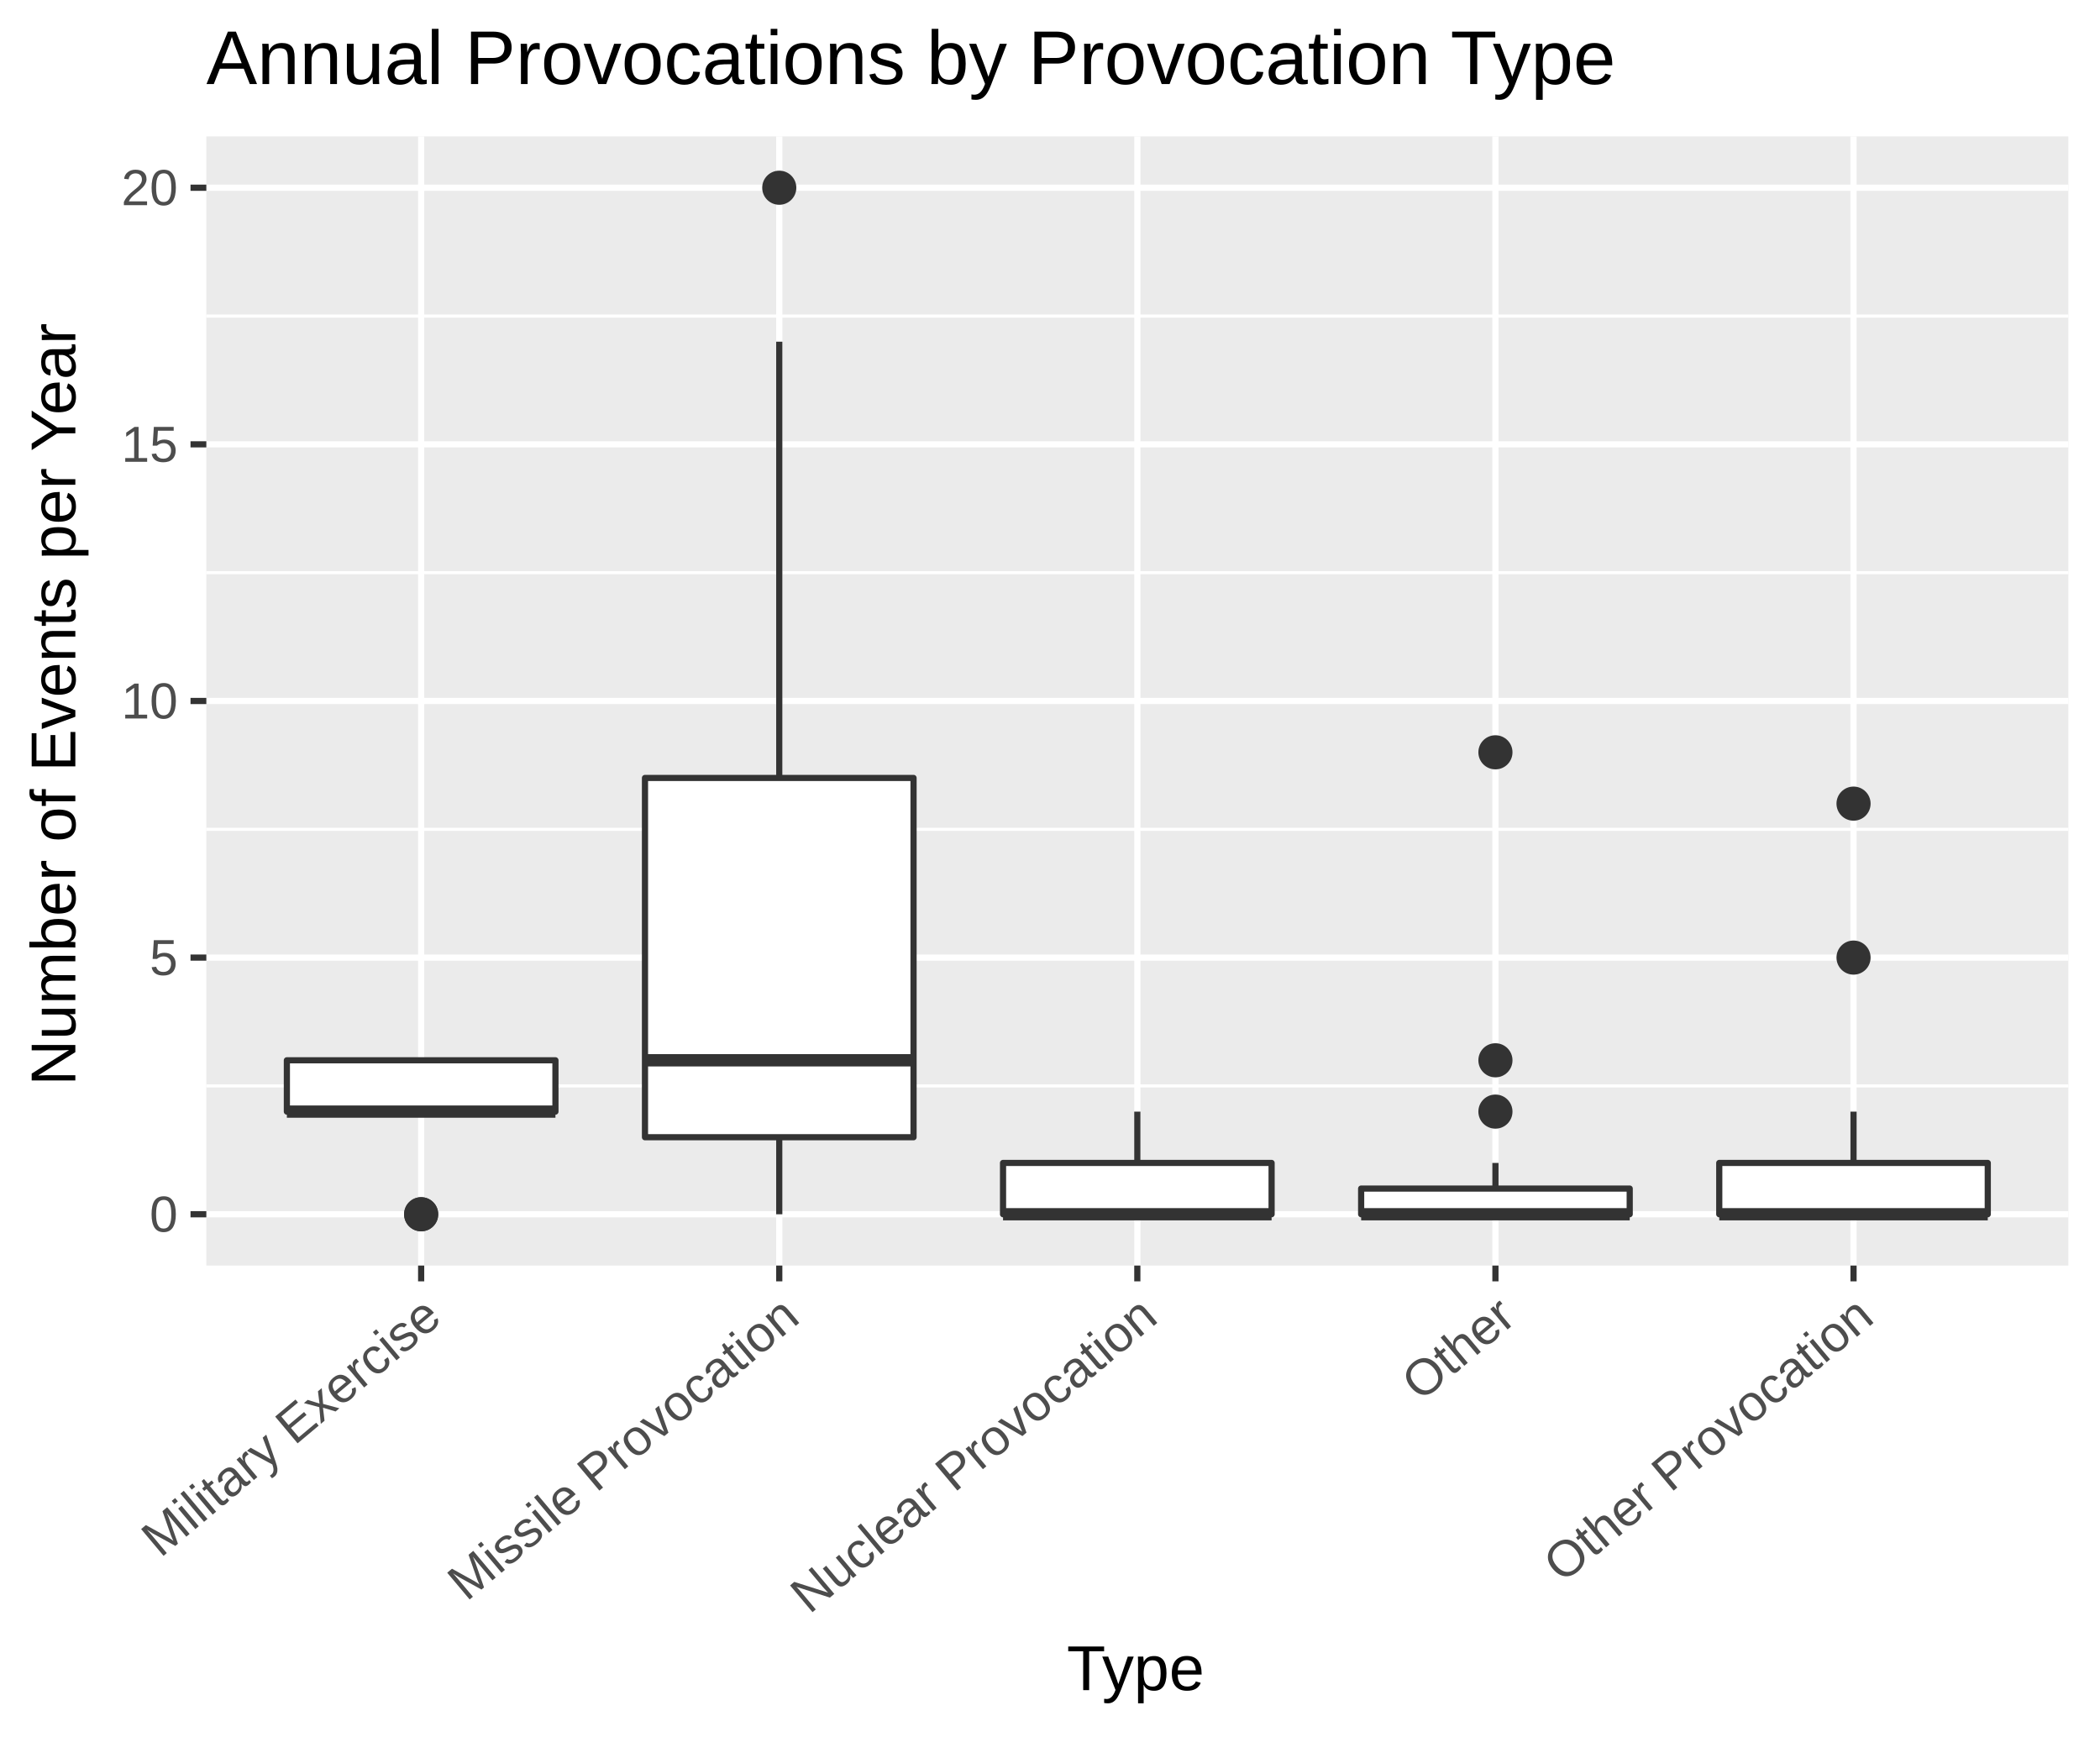
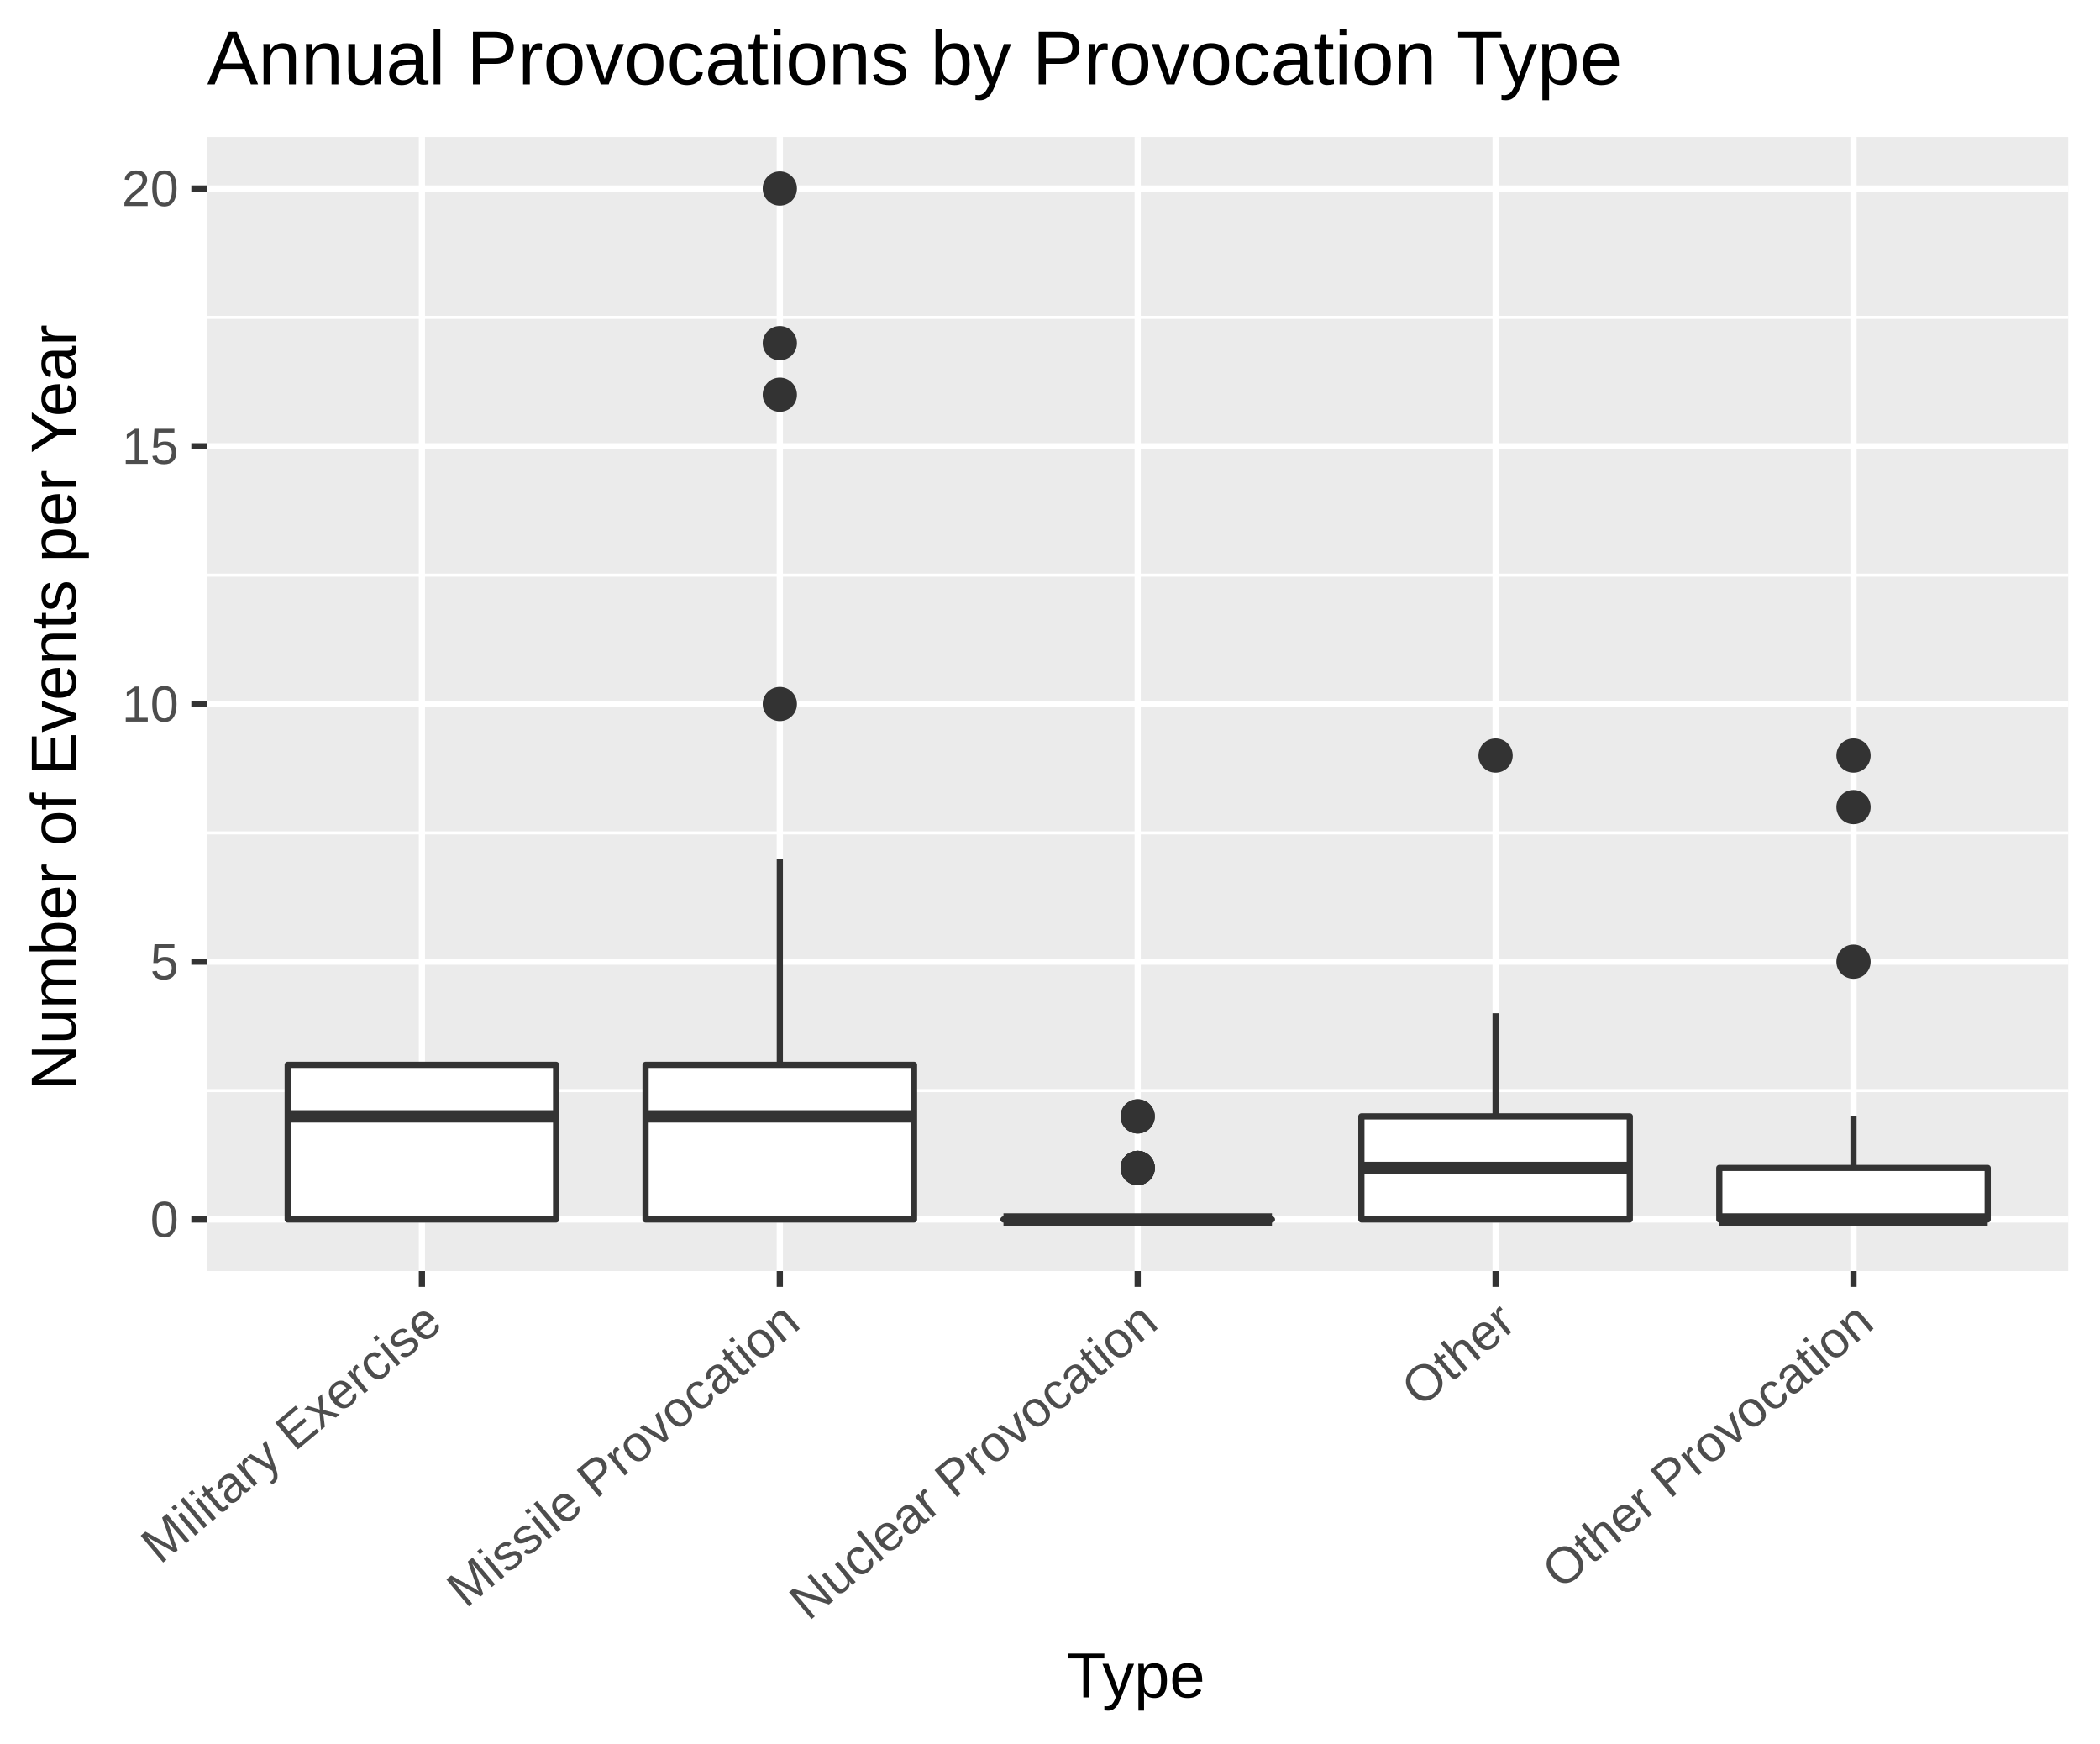
- <svg xmlns="http://www.w3.org/2000/svg" viewBox="0 0 363.75 300.75">
+ <svg xmlns="http://www.w3.org/2000/svg" viewBox="0 0 362.25 300.75">
  <defs>
    <style type="text/css">
    line, polyline, path, rect, circle {
      fill: none;
      stroke: #000000;
      stroke-linecap: round;
      stroke-linejoin: round;
      stroke-miterlimit: 10.00;
    }
  </style>
  </defs>
  <rect width="100%" height="100%" style="stroke: none; fill: #FFFFFF;" />
-   <rect x="0.00" y="0.00" width="363.75" height="300.75" style="stroke-width: 1.07; stroke: #FFFFFF; fill: #FFFFFF;" />
+   <rect x="0.00" y="0.00" width="362.25" height="300.75" style="stroke-width: 1.07; stroke: #FFFFFF; fill: #FFFFFF;" />
  <defs>
-     <clipPath id="cpMzUuNzM2OHwzNTguMjcxfDIxOS4yM3wyMy42MjY1">
-       <rect x="35.74" y="23.63" width="322.53" height="195.60" />
+     <clipPath id="cpMzUuNzM2OHwzNTYuNzcxfDIxOS4yM3wyMy42MjY1">
+       <rect x="35.74" y="23.63" width="321.03" height="195.60" />
    </clipPath>
  </defs>
-   <rect x="35.74" y="23.63" width="322.53" height="195.60" style="stroke-width: 1.07; stroke: none; fill: #EBEBEB;" clip-path="url(#cpMzUuNzM2OHwzNTguMjcxfDIxOS4yM3wyMy42MjY1)" />
-   <polyline points="35.74,188.11 358.27,188.11 " style="stroke-width: 0.53; stroke: #FFFFFF; stroke-linecap: butt;" clip-path="url(#cpMzUuNzM2OHwzNTguMjcxfDIxOS4yM3wyMy42MjY1)" />
-   <polyline points="35.74,143.66 358.27,143.66 " style="stroke-width: 0.53; stroke: #FFFFFF; stroke-linecap: butt;" clip-path="url(#cpMzUuNzM2OHwzNTguMjcxfDIxOS4yM3wyMy42MjY1)" />
-   <polyline points="35.74,99.20 358.27,99.20 " style="stroke-width: 0.53; stroke: #FFFFFF; stroke-linecap: butt;" clip-path="url(#cpMzUuNzM2OHwzNTguMjcxfDIxOS4yM3wyMy42MjY1)" />
-   <polyline points="35.74,54.75 358.27,54.75 " style="stroke-width: 0.53; stroke: #FFFFFF; stroke-linecap: butt;" clip-path="url(#cpMzUuNzM2OHwzNTguMjcxfDIxOS4yM3wyMy42MjY1)" />
-   <polyline points="35.74,210.34 358.27,210.34 " style="stroke-width: 1.07; stroke: #FFFFFF; stroke-linecap: butt;" clip-path="url(#cpMzUuNzM2OHwzNTguMjcxfDIxOS4yM3wyMy42MjY1)" />
-   <polyline points="35.74,165.88 358.27,165.88 " style="stroke-width: 1.07; stroke: #FFFFFF; stroke-linecap: butt;" clip-path="url(#cpMzUuNzM2OHwzNTguMjcxfDIxOS4yM3wyMy42MjY1)" />
-   <polyline points="35.74,121.43 358.27,121.43 " style="stroke-width: 1.07; stroke: #FFFFFF; stroke-linecap: butt;" clip-path="url(#cpMzUuNzM2OHwzNTguMjcxfDIxOS4yM3wyMy42MjY1)" />
-   <polyline points="35.74,76.97 358.27,76.97 " style="stroke-width: 1.07; stroke: #FFFFFF; stroke-linecap: butt;" clip-path="url(#cpMzUuNzM2OHwzNTguMjcxfDIxOS4yM3wyMy42MjY1)" />
-   <polyline points="35.74,32.52 358.27,32.52 " style="stroke-width: 1.07; stroke: #FFFFFF; stroke-linecap: butt;" clip-path="url(#cpMzUuNzM2OHwzNTguMjcxfDIxOS4yM3wyMy42MjY1)" />
-   <polyline points="72.95,219.23 72.95,23.63 " style="stroke-width: 1.07; stroke: #FFFFFF; stroke-linecap: butt;" clip-path="url(#cpMzUuNzM2OHwzNTguMjcxfDIxOS4yM3wyMy42MjY1)" />
-   <polyline points="134.98,219.23 134.98,23.63 " style="stroke-width: 1.07; stroke: #FFFFFF; stroke-linecap: butt;" clip-path="url(#cpMzUuNzM2OHwzNTguMjcxfDIxOS4yM3wyMy42MjY1)" />
-   <polyline points="197.00,219.23 197.00,23.63 " style="stroke-width: 1.07; stroke: #FFFFFF; stroke-linecap: butt;" clip-path="url(#cpMzUuNzM2OHwzNTguMjcxfDIxOS4yM3wyMy42MjY1)" />
-   <polyline points="259.03,219.23 259.03,23.63 " style="stroke-width: 1.07; stroke: #FFFFFF; stroke-linecap: butt;" clip-path="url(#cpMzUuNzM2OHwzNTguMjcxfDIxOS4yM3wyMy42MjY1)" />
-   <polyline points="321.06,219.23 321.06,23.63 " style="stroke-width: 1.07; stroke: #FFFFFF; stroke-linecap: butt;" clip-path="url(#cpMzUuNzM2OHwzNTguMjcxfDIxOS4yM3wyMy42MjY1)" />
-   <circle cx="72.95" cy="210.34" r="1.95pt" style="stroke-width: 0.71; stroke: #333333; fill: #333333;" clip-path="url(#cpMzUuNzM2OHwzNTguMjcxfDIxOS4yM3wyMy42MjY1)" />
-   <circle cx="72.95" cy="210.34" r="1.95pt" style="stroke-width: 0.71; stroke: #333333; fill: #333333;" clip-path="url(#cpMzUuNzM2OHwzNTguMjcxfDIxOS4yM3wyMy42MjY1)" />
-   <line x1="72.95" y1="183.67" x2="72.95" y2="183.67" style="stroke-width: 1.07; stroke: #333333; stroke-linecap: butt;" clip-path="url(#cpMzUuNzM2OHwzNTguMjcxfDIxOS4yM3wyMy42MjY1)" />
-   <line x1="72.95" y1="192.56" x2="72.95" y2="192.56" style="stroke-width: 1.07; stroke: #333333; stroke-linecap: butt;" clip-path="url(#cpMzUuNzM2OHwzNTguMjcxfDIxOS4yM3wyMy42MjY1)" />
-   <polyline points="49.69,183.67 49.69,192.56 96.21,192.56 96.21,183.67 49.69,183.67 " style="stroke-width: 1.07; stroke: #333333; fill: #FFFFFF;" clip-path="url(#cpMzUuNzM2OHwzNTguMjcxfDIxOS4yM3wyMy42MjY1)" />
-   <line x1="49.69" y1="192.56" x2="96.21" y2="192.56" style="stroke-width: 2.13; stroke: #333333; stroke-linecap: butt;" clip-path="url(#cpMzUuNzM2OHwzNTguMjcxfDIxOS4yM3wyMy42MjY1)" />
-   <circle cx="134.98" cy="32.52" r="1.95pt" style="stroke-width: 0.71; stroke: #333333; fill: #333333;" clip-path="url(#cpMzUuNzM2OHwzNTguMjcxfDIxOS4yM3wyMy42MjY1)" />
-   <line x1="134.98" y1="134.76" x2="134.98" y2="59.19" style="stroke-width: 1.07; stroke: #333333; stroke-linecap: butt;" clip-path="url(#cpMzUuNzM2OHwzNTguMjcxfDIxOS4yM3wyMy42MjY1)" />
-   <line x1="134.98" y1="197.00" x2="134.98" y2="210.34" style="stroke-width: 1.07; stroke: #333333; stroke-linecap: butt;" clip-path="url(#cpMzUuNzM2OHwzNTguMjcxfDIxOS4yM3wyMy42MjY1)" />
-   <polyline points="111.72,134.76 111.72,197.00 158.24,197.00 158.24,134.76 111.72,134.76 " style="stroke-width: 1.07; stroke: #333333; fill: #FFFFFF;" clip-path="url(#cpMzUuNzM2OHwzNTguMjcxfDIxOS4yM3wyMy42MjY1)" />
-   <line x1="111.72" y1="183.67" x2="158.24" y2="183.67" style="stroke-width: 2.13; stroke: #333333; stroke-linecap: butt;" clip-path="url(#cpMzUuNzM2OHwzNTguMjcxfDIxOS4yM3wyMy42MjY1)" />
-   <line x1="197.00" y1="201.45" x2="197.00" y2="192.56" style="stroke-width: 1.07; stroke: #333333; stroke-linecap: butt;" clip-path="url(#cpMzUuNzM2OHwzNTguMjcxfDIxOS4yM3wyMy42MjY1)" />
-   <line x1="197.00" y1="210.34" x2="197.00" y2="210.34" style="stroke-width: 1.07; stroke: #333333; stroke-linecap: butt;" clip-path="url(#cpMzUuNzM2OHwzNTguMjcxfDIxOS4yM3wyMy42MjY1)" />
-   <polyline points="173.74,201.45 173.74,210.34 220.26,210.34 220.26,201.45 173.74,201.45 " style="stroke-width: 1.07; stroke: #333333; fill: #FFFFFF;" clip-path="url(#cpMzUuNzM2OHwzNTguMjcxfDIxOS4yM3wyMy42MjY1)" />
-   <line x1="173.74" y1="210.34" x2="220.26" y2="210.34" style="stroke-width: 2.13; stroke: #333333; stroke-linecap: butt;" clip-path="url(#cpMzUuNzM2OHwzNTguMjcxfDIxOS4yM3wyMy42MjY1)" />
-   <circle cx="259.03" cy="130.32" r="1.95pt" style="stroke-width: 0.71; stroke: #333333; fill: #333333;" clip-path="url(#cpMzUuNzM2OHwzNTguMjcxfDIxOS4yM3wyMy42MjY1)" />
-   <circle cx="259.03" cy="183.67" r="1.95pt" style="stroke-width: 0.71; stroke: #333333; fill: #333333;" clip-path="url(#cpMzUuNzM2OHwzNTguMjcxfDIxOS4yM3wyMy42MjY1)" />
-   <circle cx="259.03" cy="192.56" r="1.95pt" style="stroke-width: 0.71; stroke: #333333; fill: #333333;" clip-path="url(#cpMzUuNzM2OHwzNTguMjcxfDIxOS4yM3wyMy42MjY1)" />
-   <line x1="259.03" y1="205.89" x2="259.03" y2="201.45" style="stroke-width: 1.07; stroke: #333333; stroke-linecap: butt;" clip-path="url(#cpMzUuNzM2OHwzNTguMjcxfDIxOS4yM3wyMy42MjY1)" />
-   <line x1="259.03" y1="210.34" x2="259.03" y2="210.34" style="stroke-width: 1.07; stroke: #333333; stroke-linecap: butt;" clip-path="url(#cpMzUuNzM2OHwzNTguMjcxfDIxOS4yM3wyMy42MjY1)" />
-   <polyline points="235.77,205.89 235.77,210.34 282.29,210.34 282.29,205.89 235.77,205.89 " style="stroke-width: 1.07; stroke: #333333; fill: #FFFFFF;" clip-path="url(#cpMzUuNzM2OHwzNTguMjcxfDIxOS4yM3wyMy42MjY1)" />
-   <line x1="235.77" y1="210.34" x2="282.29" y2="210.34" style="stroke-width: 2.13; stroke: #333333; stroke-linecap: butt;" clip-path="url(#cpMzUuNzM2OHwzNTguMjcxfDIxOS4yM3wyMy42MjY1)" />
-   <circle cx="321.06" cy="139.21" r="1.95pt" style="stroke-width: 0.71; stroke: #333333; fill: #333333;" clip-path="url(#cpMzUuNzM2OHwzNTguMjcxfDIxOS4yM3wyMy42MjY1)" />
-   <circle cx="321.06" cy="165.88" r="1.95pt" style="stroke-width: 0.71; stroke: #333333; fill: #333333;" clip-path="url(#cpMzUuNzM2OHwzNTguMjcxfDIxOS4yM3wyMy42MjY1)" />
-   <line x1="321.06" y1="201.45" x2="321.06" y2="192.56" style="stroke-width: 1.07; stroke: #333333; stroke-linecap: butt;" clip-path="url(#cpMzUuNzM2OHwzNTguMjcxfDIxOS4yM3wyMy42MjY1)" />
-   <line x1="321.06" y1="210.34" x2="321.06" y2="210.34" style="stroke-width: 1.07; stroke: #333333; stroke-linecap: butt;" clip-path="url(#cpMzUuNzM2OHwzNTguMjcxfDIxOS4yM3wyMy42MjY1)" />
-   <polyline points="297.80,201.45 297.80,210.34 344.31,210.34 344.31,201.45 297.80,201.45 " style="stroke-width: 1.07; stroke: #333333; fill: #FFFFFF;" clip-path="url(#cpMzUuNzM2OHwzNTguMjcxfDIxOS4yM3wyMy42MjY1)" />
-   <line x1="297.80" y1="210.34" x2="344.31" y2="210.34" style="stroke-width: 2.13; stroke: #333333; stroke-linecap: butt;" clip-path="url(#cpMzUuNzM2OHwzNTguMjcxfDIxOS4yM3wyMy42MjY1)" />
+   <rect x="35.74" y="23.63" width="321.03" height="195.60" style="stroke-width: 1.07; stroke: none; fill: #EBEBEB;" clip-path="url(#cpMzUuNzM2OHwzNTYuNzcxfDIxOS4yM3wyMy42MjY1)" />
+   <polyline points="35.74,188.11 356.77,188.11 " style="stroke-width: 0.53; stroke: #FFFFFF; stroke-linecap: butt;" clip-path="url(#cpMzUuNzM2OHwzNTYuNzcxfDIxOS4yM3wyMy42MjY1)" />
+   <polyline points="35.74,143.66 356.77,143.66 " style="stroke-width: 0.53; stroke: #FFFFFF; stroke-linecap: butt;" clip-path="url(#cpMzUuNzM2OHwzNTYuNzcxfDIxOS4yM3wyMy42MjY1)" />
+   <polyline points="35.74,99.20 356.77,99.20 " style="stroke-width: 0.53; stroke: #FFFFFF; stroke-linecap: butt;" clip-path="url(#cpMzUuNzM2OHwzNTYuNzcxfDIxOS4yM3wyMy42MjY1)" />
+   <polyline points="35.74,54.75 356.77,54.75 " style="stroke-width: 0.53; stroke: #FFFFFF; stroke-linecap: butt;" clip-path="url(#cpMzUuNzM2OHwzNTYuNzcxfDIxOS4yM3wyMy42MjY1)" />
+   <polyline points="35.74,210.34 356.77,210.34 " style="stroke-width: 1.07; stroke: #FFFFFF; stroke-linecap: butt;" clip-path="url(#cpMzUuNzM2OHwzNTYuNzcxfDIxOS4yM3wyMy42MjY1)" />
+   <polyline points="35.74,165.88 356.77,165.88 " style="stroke-width: 1.07; stroke: #FFFFFF; stroke-linecap: butt;" clip-path="url(#cpMzUuNzM2OHwzNTYuNzcxfDIxOS4yM3wyMy42MjY1)" />
+   <polyline points="35.74,121.43 356.77,121.43 " style="stroke-width: 1.07; stroke: #FFFFFF; stroke-linecap: butt;" clip-path="url(#cpMzUuNzM2OHwzNTYuNzcxfDIxOS4yM3wyMy42MjY1)" />
+   <polyline points="35.74,76.97 356.77,76.97 " style="stroke-width: 1.07; stroke: #FFFFFF; stroke-linecap: butt;" clip-path="url(#cpMzUuNzM2OHwzNTYuNzcxfDIxOS4yM3wyMy42MjY1)" />
+   <polyline points="35.74,32.52 356.77,32.52 " style="stroke-width: 1.07; stroke: #FFFFFF; stroke-linecap: butt;" clip-path="url(#cpMzUuNzM2OHwzNTYuNzcxfDIxOS4yM3wyMy42MjY1)" />
+   <polyline points="72.78,219.23 72.78,23.63 " style="stroke-width: 1.07; stroke: #FFFFFF; stroke-linecap: butt;" clip-path="url(#cpMzUuNzM2OHwzNTYuNzcxfDIxOS4yM3wyMy42MjY1)" />
+   <polyline points="134.52,219.23 134.52,23.63 " style="stroke-width: 1.07; stroke: #FFFFFF; stroke-linecap: butt;" clip-path="url(#cpMzUuNzM2OHwzNTYuNzcxfDIxOS4yM3wyMy42MjY1)" />
+   <polyline points="196.25,219.23 196.25,23.63 " style="stroke-width: 1.07; stroke: #FFFFFF; stroke-linecap: butt;" clip-path="url(#cpMzUuNzM2OHwzNTYuNzcxfDIxOS4yM3wyMy42MjY1)" />
+   <polyline points="257.99,219.23 257.99,23.63 " style="stroke-width: 1.07; stroke: #FFFFFF; stroke-linecap: butt;" clip-path="url(#cpMzUuNzM2OHwzNTYuNzcxfDIxOS4yM3wyMy42MjY1)" />
+   <polyline points="319.73,219.23 319.73,23.63 " style="stroke-width: 1.07; stroke: #FFFFFF; stroke-linecap: butt;" clip-path="url(#cpMzUuNzM2OHwzNTYuNzcxfDIxOS4yM3wyMy42MjY1)" />
+   <line x1="72.78" y1="183.67" x2="72.78" y2="183.67" style="stroke-width: 1.07; stroke: #333333; stroke-linecap: butt;" clip-path="url(#cpMzUuNzM2OHwzNTYuNzcxfDIxOS4yM3wyMy42MjY1)" />
+   <line x1="72.78" y1="210.34" x2="72.78" y2="210.34" style="stroke-width: 1.07; stroke: #333333; stroke-linecap: butt;" clip-path="url(#cpMzUuNzM2OHwzNTYuNzcxfDIxOS4yM3wyMy42MjY1)" />
+   <polyline points="49.63,183.67 49.63,210.34 95.93,210.34 95.93,183.67 49.63,183.67 " style="stroke-width: 1.07; stroke: #333333; fill: #FFFFFF;" clip-path="url(#cpMzUuNzM2OHwzNTYuNzcxfDIxOS4yM3wyMy42MjY1)" />
+   <line x1="49.63" y1="192.56" x2="95.93" y2="192.56" style="stroke-width: 2.13; stroke: #333333; stroke-linecap: butt;" clip-path="url(#cpMzUuNzM2OHwzNTYuNzcxfDIxOS4yM3wyMy42MjY1)" />
+   <circle cx="134.52" cy="68.08" r="1.95pt" style="stroke-width: 0.71; stroke: #333333; fill: #333333;" clip-path="url(#cpMzUuNzM2OHwzNTYuNzcxfDIxOS4yM3wyMy42MjY1)" />
+   <circle cx="134.52" cy="121.43" r="1.95pt" style="stroke-width: 0.71; stroke: #333333; fill: #333333;" clip-path="url(#cpMzUuNzM2OHwzNTYuNzcxfDIxOS4yM3wyMy42MjY1)" />
+   <circle cx="134.52" cy="32.52" r="1.95pt" style="stroke-width: 0.71; stroke: #333333; fill: #333333;" clip-path="url(#cpMzUuNzM2OHwzNTYuNzcxfDIxOS4yM3wyMy42MjY1)" />
+   <circle cx="134.52" cy="59.19" r="1.95pt" style="stroke-width: 0.71; stroke: #333333; fill: #333333;" clip-path="url(#cpMzUuNzM2OHwzNTYuNzcxfDIxOS4yM3wyMy42MjY1)" />
+   <line x1="134.52" y1="183.67" x2="134.52" y2="148.10" style="stroke-width: 1.07; stroke: #333333; stroke-linecap: butt;" clip-path="url(#cpMzUuNzM2OHwzNTYuNzcxfDIxOS4yM3wyMy42MjY1)" />
+   <line x1="134.52" y1="210.34" x2="134.52" y2="210.34" style="stroke-width: 1.07; stroke: #333333; stroke-linecap: butt;" clip-path="url(#cpMzUuNzM2OHwzNTYuNzcxfDIxOS4yM3wyMy42MjY1)" />
+   <polyline points="111.36,183.67 111.36,210.34 157.67,210.34 157.67,183.67 111.36,183.67 " style="stroke-width: 1.07; stroke: #333333; fill: #FFFFFF;" clip-path="url(#cpMzUuNzM2OHwzNTYuNzcxfDIxOS4yM3wyMy42MjY1)" />
+   <line x1="111.36" y1="192.56" x2="157.67" y2="192.56" style="stroke-width: 2.13; stroke: #333333; stroke-linecap: butt;" clip-path="url(#cpMzUuNzM2OHwzNTYuNzcxfDIxOS4yM3wyMy42MjY1)" />
+   <circle cx="196.25" cy="201.45" r="1.95pt" style="stroke-width: 0.71; stroke: #333333; fill: #333333;" clip-path="url(#cpMzUuNzM2OHwzNTYuNzcxfDIxOS4yM3wyMy42MjY1)" />
+   <circle cx="196.25" cy="201.45" r="1.95pt" style="stroke-width: 0.71; stroke: #333333; fill: #333333;" clip-path="url(#cpMzUuNzM2OHwzNTYuNzcxfDIxOS4yM3wyMy42MjY1)" />
+   <circle cx="196.25" cy="201.45" r="1.95pt" style="stroke-width: 0.71; stroke: #333333; fill: #333333;" clip-path="url(#cpMzUuNzM2OHwzNTYuNzcxfDIxOS4yM3wyMy42MjY1)" />
+   <circle cx="196.25" cy="192.56" r="1.95pt" style="stroke-width: 0.71; stroke: #333333; fill: #333333;" clip-path="url(#cpMzUuNzM2OHwzNTYuNzcxfDIxOS4yM3wyMy42MjY1)" />
+   <circle cx="196.25" cy="192.56" r="1.95pt" style="stroke-width: 0.71; stroke: #333333; fill: #333333;" clip-path="url(#cpMzUuNzM2OHwzNTYuNzcxfDIxOS4yM3wyMy42MjY1)" />
+   <circle cx="196.25" cy="201.45" r="1.95pt" style="stroke-width: 0.71; stroke: #333333; fill: #333333;" clip-path="url(#cpMzUuNzM2OHwzNTYuNzcxfDIxOS4yM3wyMy42MjY1)" />
+   <line x1="196.25" y1="210.34" x2="196.25" y2="210.34" style="stroke-width: 1.07; stroke: #333333; stroke-linecap: butt;" clip-path="url(#cpMzUuNzM2OHwzNTYuNzcxfDIxOS4yM3wyMy42MjY1)" />
+   <line x1="196.25" y1="210.34" x2="196.25" y2="210.34" style="stroke-width: 1.07; stroke: #333333; stroke-linecap: butt;" clip-path="url(#cpMzUuNzM2OHwzNTYuNzcxfDIxOS4yM3wyMy42MjY1)" />
+   <polyline points="173.10,210.34 173.10,210.34 219.41,210.34 219.41,210.34 173.10,210.34 " style="stroke-width: 1.07; stroke: #333333; fill: #FFFFFF;" clip-path="url(#cpMzUuNzM2OHwzNTYuNzcxfDIxOS4yM3wyMy42MjY1)" />
+   <line x1="173.10" y1="210.34" x2="219.41" y2="210.34" style="stroke-width: 2.13; stroke: #333333; stroke-linecap: butt;" clip-path="url(#cpMzUuNzM2OHwzNTYuNzcxfDIxOS4yM3wyMy42MjY1)" />
+   <circle cx="257.99" cy="130.32" r="1.95pt" style="stroke-width: 0.71; stroke: #333333; fill: #333333;" clip-path="url(#cpMzUuNzM2OHwzNTYuNzcxfDIxOS4yM3wyMy42MjY1)" />
+   <line x1="257.99" y1="192.56" x2="257.99" y2="174.77" style="stroke-width: 1.07; stroke: #333333; stroke-linecap: butt;" clip-path="url(#cpMzUuNzM2OHwzNTYuNzcxfDIxOS4yM3wyMy42MjY1)" />
+   <line x1="257.99" y1="210.34" x2="257.99" y2="210.34" style="stroke-width: 1.07; stroke: #333333; stroke-linecap: butt;" clip-path="url(#cpMzUuNzM2OHwzNTYuNzcxfDIxOS4yM3wyMy42MjY1)" />
+   <polyline points="234.84,192.56 234.84,210.34 281.14,210.34 281.14,192.56 234.84,192.56 " style="stroke-width: 1.07; stroke: #333333; fill: #FFFFFF;" clip-path="url(#cpMzUuNzM2OHwzNTYuNzcxfDIxOS4yM3wyMy42MjY1)" />
+   <line x1="234.84" y1="201.45" x2="281.14" y2="201.45" style="stroke-width: 2.13; stroke: #333333; stroke-linecap: butt;" clip-path="url(#cpMzUuNzM2OHwzNTYuNzcxfDIxOS4yM3wyMy42MjY1)" />
+   <circle cx="319.73" cy="130.32" r="1.95pt" style="stroke-width: 0.71; stroke: #333333; fill: #333333;" clip-path="url(#cpMzUuNzM2OHwzNTYuNzcxfDIxOS4yM3wyMy42MjY1)" />
+   <circle cx="319.73" cy="139.21" r="1.95pt" style="stroke-width: 0.71; stroke: #333333; fill: #333333;" clip-path="url(#cpMzUuNzM2OHwzNTYuNzcxfDIxOS4yM3wyMy42MjY1)" />
+   <circle cx="319.73" cy="165.88" r="1.95pt" style="stroke-width: 0.71; stroke: #333333; fill: #333333;" clip-path="url(#cpMzUuNzM2OHwzNTYuNzcxfDIxOS4yM3wyMy42MjY1)" />
+   <line x1="319.73" y1="201.45" x2="319.73" y2="192.56" style="stroke-width: 1.07; stroke: #333333; stroke-linecap: butt;" clip-path="url(#cpMzUuNzM2OHwzNTYuNzcxfDIxOS4yM3wyMy42MjY1)" />
+   <line x1="319.73" y1="210.34" x2="319.73" y2="210.34" style="stroke-width: 1.07; stroke: #333333; stroke-linecap: butt;" clip-path="url(#cpMzUuNzM2OHwzNTYuNzcxfDIxOS4yM3wyMy42MjY1)" />
+   <polyline points="296.58,201.45 296.58,210.34 342.88,210.34 342.88,201.45 296.58,201.45 " style="stroke-width: 1.07; stroke: #333333; fill: #FFFFFF;" clip-path="url(#cpMzUuNzM2OHwzNTYuNzcxfDIxOS4yM3wyMy42MjY1)" />
+   <line x1="296.58" y1="210.34" x2="342.88" y2="210.34" style="stroke-width: 2.13; stroke: #333333; stroke-linecap: butt;" clip-path="url(#cpMzUuNzM2OHwzNTYuNzcxfDIxOS4yM3wyMy42MjY1)" />
  <defs>
-     <clipPath id="cpMHwzNjMuNzV8MzAwLjc1fDA=">
-       <rect x="0.00" y="0.00" width="363.75" height="300.75" />
+     <clipPath id="cpMHwzNjIuMjV8MzAwLjc1fDA=">
+       <rect x="0.00" y="0.00" width="362.25" height="300.75" />
    </clipPath>
  </defs>
-   <g clip-path="url(#cpMHwzNjMuNzV8MzAwLjc1fDA=)">
+   <g clip-path="url(#cpMHwzNjIuMjV8MzAwLjc1fDA=)">
    <text x="25.91" y="213.37" style="font-size: 8.80px; fill: #4D4D4D; font-family: Liberation Sans;" textLength="4.89px" lengthAdjust="spacingAndGlyphs">0</text>
  </g>
-   <g clip-path="url(#cpMHwzNjMuNzV8MzAwLjc1fDA=)">
+   <g clip-path="url(#cpMHwzNjIuMjV8MzAwLjc1fDA=)">
    <text x="25.91" y="168.91" style="font-size: 8.80px; fill: #4D4D4D; font-family: Liberation Sans;" textLength="4.89px" lengthAdjust="spacingAndGlyphs">5</text>
  </g>
-   <g clip-path="url(#cpMHwzNjMuNzV8MzAwLjc1fDA=)">
+   <g clip-path="url(#cpMHwzNjIuMjV8MzAwLjc1fDA=)">
    <text x="21.02" y="124.46" style="font-size: 8.80px; fill: #4D4D4D; font-family: Liberation Sans;" textLength="9.79px" lengthAdjust="spacingAndGlyphs">10</text>
  </g>
-   <g clip-path="url(#cpMHwzNjMuNzV8MzAwLjc1fDA=)">
+   <g clip-path="url(#cpMHwzNjIuMjV8MzAwLjc1fDA=)">
    <text x="21.02" y="80.00" style="font-size: 8.80px; fill: #4D4D4D; font-family: Liberation Sans;" textLength="9.79px" lengthAdjust="spacingAndGlyphs">15</text>
  </g>
-   <g clip-path="url(#cpMHwzNjMuNzV8MzAwLjc1fDA=)">
+   <g clip-path="url(#cpMHwzNjIuMjV8MzAwLjc1fDA=)">
    <text x="21.02" y="35.54" style="font-size: 8.80px; fill: #4D4D4D; font-family: Liberation Sans;" textLength="9.79px" lengthAdjust="spacingAndGlyphs">20</text>
  </g>
-   <polyline points="33.00,210.34 35.74,210.34 " style="stroke-width: 1.07; stroke: #333333; stroke-linecap: butt;" clip-path="url(#cpMHwzNjMuNzV8MzAwLjc1fDA=)" />
-   <polyline points="33.00,165.88 35.74,165.88 " style="stroke-width: 1.07; stroke: #333333; stroke-linecap: butt;" clip-path="url(#cpMHwzNjMuNzV8MzAwLjc1fDA=)" />
-   <polyline points="33.00,121.43 35.74,121.43 " style="stroke-width: 1.07; stroke: #333333; stroke-linecap: butt;" clip-path="url(#cpMHwzNjMuNzV8MzAwLjc1fDA=)" />
-   <polyline points="33.00,76.97 35.74,76.97 " style="stroke-width: 1.07; stroke: #333333; stroke-linecap: butt;" clip-path="url(#cpMHwzNjMuNzV8MzAwLjc1fDA=)" />
-   <polyline points="33.00,32.52 35.74,32.52 " style="stroke-width: 1.07; stroke: #333333; stroke-linecap: butt;" clip-path="url(#cpMHwzNjMuNzV8MzAwLjc1fDA=)" />
-   <polyline points="72.95,221.97 72.95,219.23 " style="stroke-width: 1.07; stroke: #333333; stroke-linecap: butt;" clip-path="url(#cpMHwzNjMuNzV8MzAwLjc1fDA=)" />
-   <polyline points="134.98,221.97 134.98,219.23 " style="stroke-width: 1.07; stroke: #333333; stroke-linecap: butt;" clip-path="url(#cpMHwzNjMuNzV8MzAwLjc1fDA=)" />
-   <polyline points="197.00,221.97 197.00,219.23 " style="stroke-width: 1.07; stroke: #333333; stroke-linecap: butt;" clip-path="url(#cpMHwzNjMuNzV8MzAwLjc1fDA=)" />
-   <polyline points="259.03,221.97 259.03,219.23 " style="stroke-width: 1.07; stroke: #333333; stroke-linecap: butt;" clip-path="url(#cpMHwzNjMuNzV8MzAwLjc1fDA=)" />
-   <polyline points="321.06,221.97 321.06,219.23 " style="stroke-width: 1.07; stroke: #333333; stroke-linecap: butt;" clip-path="url(#cpMHwzNjMuNzV8MzAwLjc1fDA=)" />
-   <g clip-path="url(#cpMHwzNjMuNzV8MzAwLjc1fDA=)">
-     <text transform="translate(27.78,269.97) rotate(-40)" style="font-size: 8.80px; fill: #4D4D4D; font-family: Liberation Sans;" textLength="64.05px" lengthAdjust="spacingAndGlyphs">Military Exercise</text>
+   <polyline points="33.00,210.34 35.74,210.34 " style="stroke-width: 1.07; stroke: #333333; stroke-linecap: butt;" clip-path="url(#cpMHwzNjIuMjV8MzAwLjc1fDA=)" />
+   <polyline points="33.00,165.88 35.74,165.88 " style="stroke-width: 1.07; stroke: #333333; stroke-linecap: butt;" clip-path="url(#cpMHwzNjIuMjV8MzAwLjc1fDA=)" />
+   <polyline points="33.00,121.43 35.74,121.43 " style="stroke-width: 1.07; stroke: #333333; stroke-linecap: butt;" clip-path="url(#cpMHwzNjIuMjV8MzAwLjc1fDA=)" />
+   <polyline points="33.00,76.97 35.74,76.97 " style="stroke-width: 1.07; stroke: #333333; stroke-linecap: butt;" clip-path="url(#cpMHwzNjIuMjV8MzAwLjc1fDA=)" />
+   <polyline points="33.00,32.52 35.74,32.52 " style="stroke-width: 1.07; stroke: #333333; stroke-linecap: butt;" clip-path="url(#cpMHwzNjIuMjV8MzAwLjc1fDA=)" />
+   <polyline points="72.78,221.97 72.78,219.23 " style="stroke-width: 1.07; stroke: #333333; stroke-linecap: butt;" clip-path="url(#cpMHwzNjIuMjV8MzAwLjc1fDA=)" />
+   <polyline points="134.52,221.97 134.52,219.23 " style="stroke-width: 1.07; stroke: #333333; stroke-linecap: butt;" clip-path="url(#cpMHwzNjIuMjV8MzAwLjc1fDA=)" />
+   <polyline points="196.25,221.97 196.25,219.23 " style="stroke-width: 1.07; stroke: #333333; stroke-linecap: butt;" clip-path="url(#cpMHwzNjIuMjV8MzAwLjc1fDA=)" />
+   <polyline points="257.99,221.97 257.99,219.23 " style="stroke-width: 1.07; stroke: #333333; stroke-linecap: butt;" clip-path="url(#cpMHwzNjIuMjV8MzAwLjc1fDA=)" />
+   <polyline points="319.73,221.97 319.73,219.23 " style="stroke-width: 1.07; stroke: #333333; stroke-linecap: butt;" clip-path="url(#cpMHwzNjIuMjV8MzAwLjc1fDA=)" />
+   <g clip-path="url(#cpMHwzNjIuMjV8MzAwLjc1fDA=)">
+     <text transform="translate(27.60,269.97) rotate(-40)" style="font-size: 8.80px; fill: #4D4D4D; font-family: Liberation Sans;" textLength="64.05px" lengthAdjust="spacingAndGlyphs">Military Exercise</text>
  </g>
-   <g clip-path="url(#cpMHwzNjMuNzV8MzAwLjc1fDA=)">
-     <text transform="translate(80.80,277.53) rotate(-40)" style="font-size: 8.80px; fill: #4D4D4D; font-family: Liberation Sans;" textLength="75.81px" lengthAdjust="spacingAndGlyphs">Missile Provocation</text>
+   <g clip-path="url(#cpMHwzNjIuMjV8MzAwLjc1fDA=)">
+     <text transform="translate(80.34,277.53) rotate(-40)" style="font-size: 8.80px; fill: #4D4D4D; font-family: Liberation Sans;" textLength="75.81px" lengthAdjust="spacingAndGlyphs">Missile Provocation</text>
  </g>
-   <g clip-path="url(#cpMHwzNjMuNzV8MzAwLjc1fDA=)">
-     <text transform="translate(140.19,279.73) rotate(-40)" style="font-size: 8.80px; fill: #4D4D4D; font-family: Liberation Sans;" textLength="79.24px" lengthAdjust="spacingAndGlyphs">Nuclear Provocation</text>
+   <g clip-path="url(#cpMHwzNjIuMjV8MzAwLjc1fDA=)">
+     <text transform="translate(139.44,279.73) rotate(-40)" style="font-size: 8.80px; fill: #4D4D4D; font-family: Liberation Sans;" textLength="79.24px" lengthAdjust="spacingAndGlyphs">Nuclear Provocation</text>
  </g>
-   <g clip-path="url(#cpMHwzNjMuNzV8MzAwLjc1fDA=)">
-     <text transform="translate(246.06,242.95) rotate(-40)" style="font-size: 8.80px; fill: #4D4D4D; font-family: Liberation Sans;" textLength="22.01px" lengthAdjust="spacingAndGlyphs">Other</text>
+   <g clip-path="url(#cpMHwzNjIuMjV8MzAwLjc1fDA=)">
+     <text transform="translate(245.02,242.95) rotate(-40)" style="font-size: 8.80px; fill: #4D4D4D; font-family: Liberation Sans;" textLength="22.01px" lengthAdjust="spacingAndGlyphs">Other</text>
  </g>
-   <g clip-path="url(#cpMHwzNjMuNzV8MzAwLjc1fDA=)">
-     <text transform="translate(270.62,274.39) rotate(-40)" style="font-size: 8.80px; fill: #4D4D4D; font-family: Liberation Sans;" textLength="70.92px" lengthAdjust="spacingAndGlyphs">Other Provocation</text>
+   <g clip-path="url(#cpMHwzNjIuMjV8MzAwLjc1fDA=)">
+     <text transform="translate(269.29,274.39) rotate(-40)" style="font-size: 8.80px; fill: #4D4D4D; font-family: Liberation Sans;" textLength="70.92px" lengthAdjust="spacingAndGlyphs">Other Provocation</text>
  </g>
-   <g clip-path="url(#cpMHwzNjMuNzV8MzAwLjc1fDA=)">
-     <text x="184.78" y="292.78" style="font-size: 11.00px; font-family: Liberation Sans;" textLength="24.45px" lengthAdjust="spacingAndGlyphs">Type</text>
+   <g clip-path="url(#cpMHwzNjIuMjV8MzAwLjc1fDA=)">
+     <text x="184.03" y="292.78" style="font-size: 11.00px; font-family: Liberation Sans;" textLength="24.45px" lengthAdjust="spacingAndGlyphs">Type</text>
  </g>
-   <g clip-path="url(#cpMHwzNjMuNzV8MzAwLjc1fDA=)">
+   <g clip-path="url(#cpMHwzNjIuMjV8MzAwLjc1fDA=)">
    <text transform="translate(13.05,188.07) rotate(-90)" style="font-size: 11.00px; font-family: Liberation Sans;" textLength="133.28px" lengthAdjust="spacingAndGlyphs">Number of Events per Year</text>
  </g>
-   <g clip-path="url(#cpMHwzNjMuNzV8MzAwLjc1fDA=)">
+   <g clip-path="url(#cpMHwzNjIuMjV8MzAwLjc1fDA=)">
    <text x="35.74" y="14.56" style="font-size: 13.20px; font-family: Liberation Sans;" textLength="245.07px" lengthAdjust="spacingAndGlyphs">Annual Provocations by Provocation Type</text>
  </g>
</svg>
